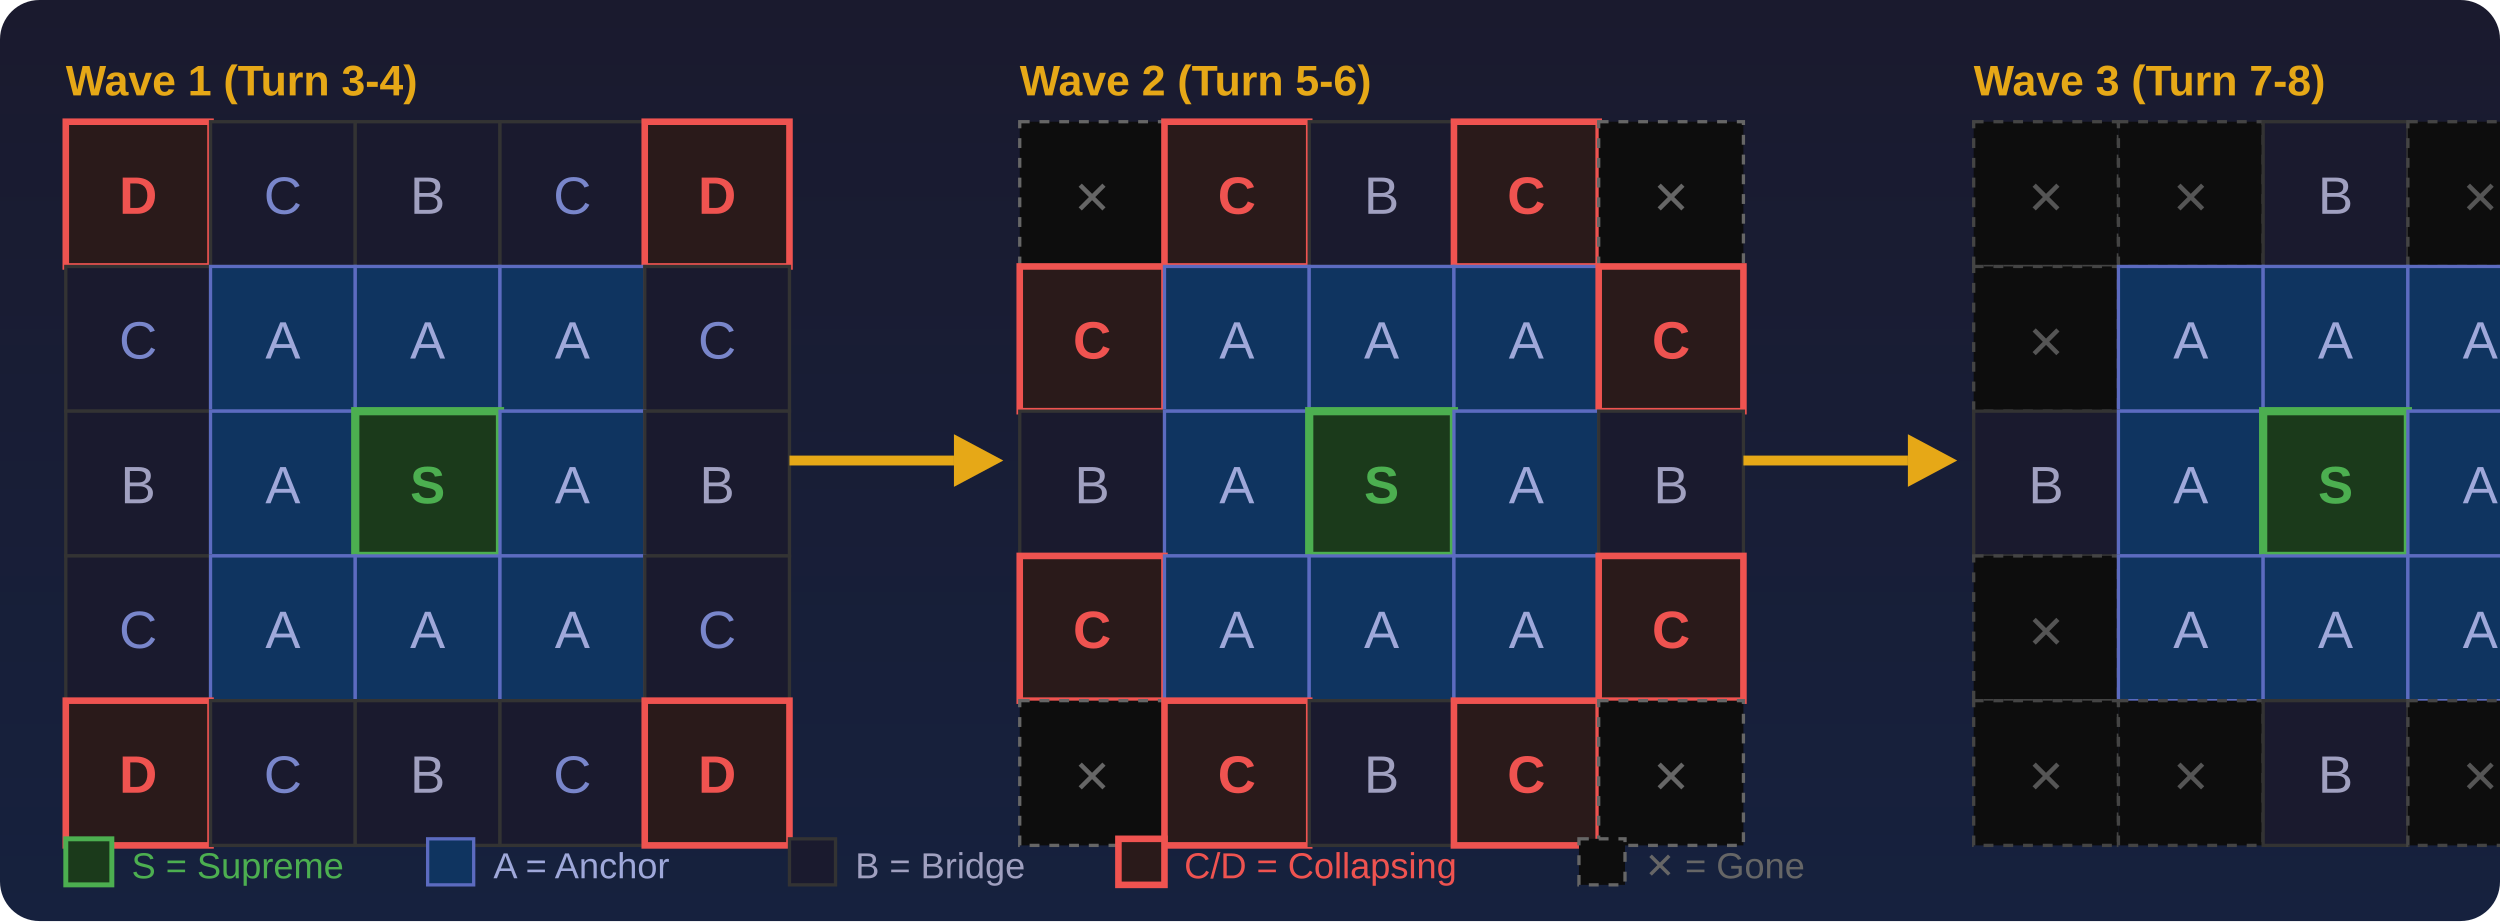
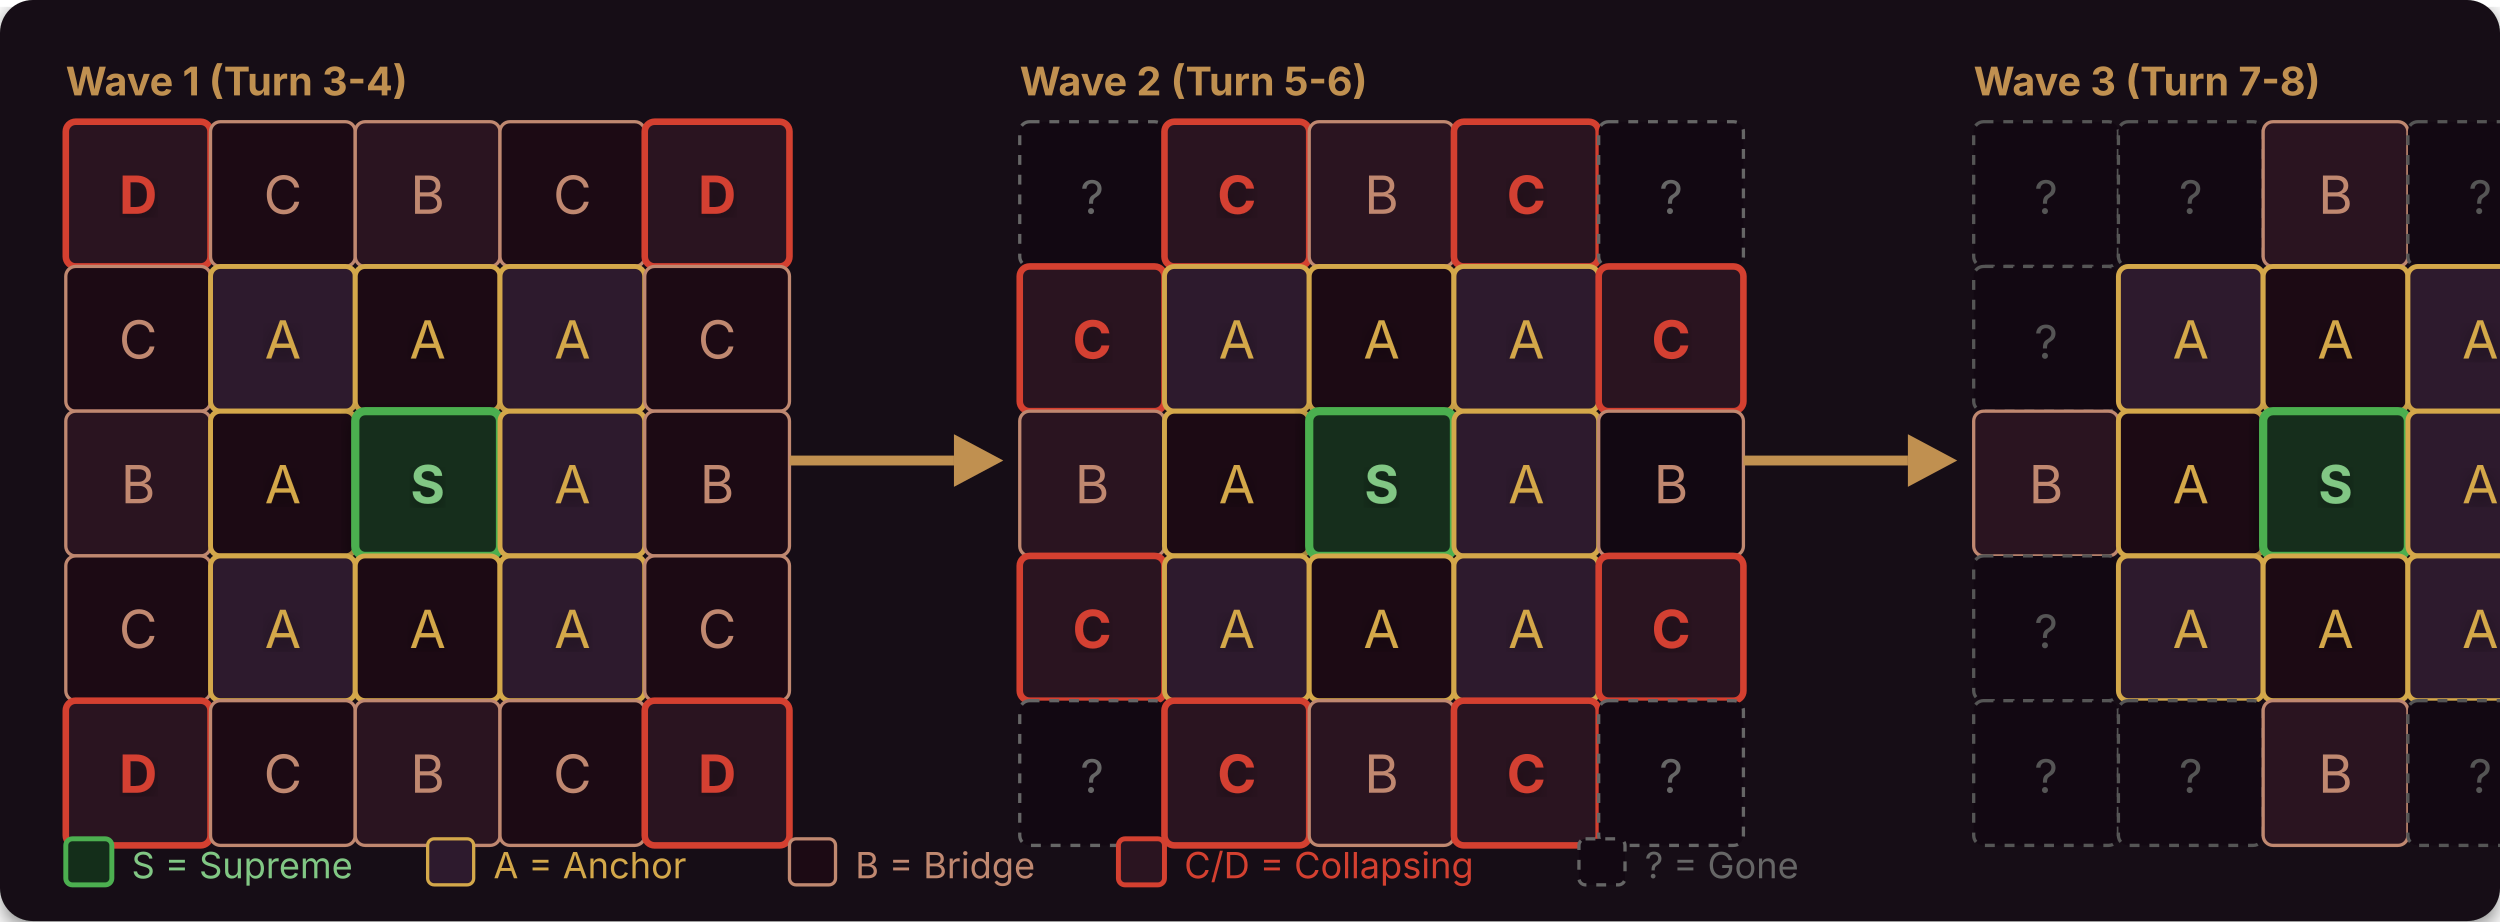
- <svg xmlns="http://www.w3.org/2000/svg" viewBox="0 0 760 280" font-family="'Segoe UI',Arial,sans-serif">
+ <svg xmlns="http://www.w3.org/2000/svg" viewBox="0 0 760 280" font-family="'Segoe UI','Inter',sans-serif">
  <defs>
-     <linearGradient id="bg" x1="0" y1="0" x2="0" y2="1">
-       <stop offset="0%" stop-color="#1a1a2e" />
-       <stop offset="100%" stop-color="#16213e" />
-     </linearGradient>
+     <filter id="s">
+       <feDropShadow dx="0" dy="2" stdDeviation="3" flood-color="#000" flood-opacity="0.5" />
+     </filter>
+     <filter id="g">
+       <feDropShadow dx="0" dy="2" stdDeviation="4" flood-color="#000" flood-opacity="0.6" />
+     </filter>
  </defs>
-   <rect width="760" height="280" rx="12" fill="url(#bg)" />
+   <rect width="760" height="280" rx="10" fill="#120812" filter="url(#g)" />
  <g transform="translate(20,15)">
-     <text x="0" y="14" fill="#e6a817" font-size="13" font-weight="bold">Wave 1 (Turn 3-4)</text>
+     <text x="0" y="14" fill="#C09050" font-size="12" font-weight="bold">Wave 1 (Turn 3-4)</text>
    <g transform="translate(0,22)">
-       <rect x="0" y="0" width="44" height="44" fill="#2a1a1a" stroke="#ef5350" stroke-width="2" />
-       <text x="22" y="28" text-anchor="middle" fill="#ef5350" font-size="16" font-weight="bold">D</text>
-       <rect x="44" y="0" width="44" height="44" fill="#1a1a2e" stroke="#333" stroke-width="1" />
-       <text x="66" y="28" text-anchor="middle" fill="#7986cb" font-size="16">C</text>
-       <rect x="88" y="0" width="44" height="44" fill="#1a1a2e" stroke="#333" stroke-width="1" />
-       <text x="110" y="28" text-anchor="middle" fill="#a0a0c0" font-size="16">B</text>
-       <rect x="132" y="0" width="44" height="44" fill="#1a1a2e" stroke="#333" stroke-width="1" />
-       <text x="154" y="28" text-anchor="middle" fill="#7986cb" font-size="16">C</text>
-       <rect x="176" y="0" width="44" height="44" fill="#2a1a1a" stroke="#ef5350" stroke-width="2" />
-       <text x="198" y="28" text-anchor="middle" fill="#ef5350" font-size="16" font-weight="bold">D</text>
-       <rect x="0" y="44" width="44" height="44" fill="#1a1a2e" stroke="#333" stroke-width="1" />
-       <text x="22" y="72" text-anchor="middle" fill="#7986cb" font-size="16">C</text>
-       <rect x="44" y="44" width="44" height="44" fill="#0f3460" stroke="#5c6bc0" stroke-width="1" />
-       <text x="66" y="72" text-anchor="middle" fill="#9fa8da" font-size="16">A</text>
-       <rect x="88" y="44" width="44" height="44" fill="#0f3460" stroke="#5c6bc0" stroke-width="1" />
-       <text x="110" y="72" text-anchor="middle" fill="#9fa8da" font-size="16">A</text>
-       <rect x="132" y="44" width="44" height="44" fill="#0f3460" stroke="#5c6bc0" stroke-width="1" />
-       <text x="154" y="72" text-anchor="middle" fill="#9fa8da" font-size="16">A</text>
-       <rect x="176" y="44" width="44" height="44" fill="#1a1a2e" stroke="#333" stroke-width="1" />
-       <text x="198" y="72" text-anchor="middle" fill="#7986cb" font-size="16">C</text>
-       <rect x="0" y="88" width="44" height="44" fill="#1a1a2e" stroke="#333" stroke-width="1" />
-       <text x="22" y="116" text-anchor="middle" fill="#a0a0c0" font-size="16">B</text>
-       <rect x="44" y="88" width="44" height="44" fill="#0f3460" stroke="#5c6bc0" stroke-width="1" />
-       <text x="66" y="116" text-anchor="middle" fill="#9fa8da" font-size="16">A</text>
-       <rect x="88" y="88" width="44" height="44" fill="#1b3a1b" stroke="#4caf50" stroke-width="2.5" />
-       <text x="110" y="116" text-anchor="middle" fill="#4caf50" font-size="16" font-weight="bold">S</text>
-       <rect x="132" y="88" width="44" height="44" fill="#0f3460" stroke="#5c6bc0" stroke-width="1" />
-       <text x="154" y="116" text-anchor="middle" fill="#9fa8da" font-size="16">A</text>
-       <rect x="176" y="88" width="44" height="44" fill="#1a1a2e" stroke="#333" stroke-width="1" />
-       <text x="198" y="116" text-anchor="middle" fill="#a0a0c0" font-size="16">B</text>
-       <rect x="0" y="132" width="44" height="44" fill="#1a1a2e" stroke="#333" stroke-width="1" />
-       <text x="22" y="160" text-anchor="middle" fill="#7986cb" font-size="16">C</text>
-       <rect x="44" y="132" width="44" height="44" fill="#0f3460" stroke="#5c6bc0" stroke-width="1" />
-       <text x="66" y="160" text-anchor="middle" fill="#9fa8da" font-size="16">A</text>
-       <rect x="88" y="132" width="44" height="44" fill="#0f3460" stroke="#5c6bc0" stroke-width="1" />
-       <text x="110" y="160" text-anchor="middle" fill="#9fa8da" font-size="16">A</text>
-       <rect x="132" y="132" width="44" height="44" fill="#0f3460" stroke="#5c6bc0" stroke-width="1" />
-       <text x="154" y="160" text-anchor="middle" fill="#9fa8da" font-size="16">A</text>
-       <rect x="176" y="132" width="44" height="44" fill="#1a1a2e" stroke="#333" stroke-width="1" />
-       <text x="198" y="160" text-anchor="middle" fill="#7986cb" font-size="16">C</text>
-       <rect x="0" y="176" width="44" height="44" fill="#2a1a1a" stroke="#ef5350" stroke-width="2" />
-       <text x="22" y="204" text-anchor="middle" fill="#ef5350" font-size="16" font-weight="bold">D</text>
-       <rect x="44" y="176" width="44" height="44" fill="#1a1a2e" stroke="#333" stroke-width="1" />
-       <text x="66" y="204" text-anchor="middle" fill="#7986cb" font-size="16">C</text>
-       <rect x="88" y="176" width="44" height="44" fill="#1a1a2e" stroke="#333" stroke-width="1" />
-       <text x="110" y="204" text-anchor="middle" fill="#a0a0c0" font-size="16">B</text>
-       <rect x="132" y="176" width="44" height="44" fill="#1a1a2e" stroke="#333" stroke-width="1" />
-       <text x="154" y="204" text-anchor="middle" fill="#7986cb" font-size="16">C</text>
-       <rect x="176" y="176" width="44" height="44" fill="#2a1a1a" stroke="#ef5350" stroke-width="2" />
-       <text x="198" y="204" text-anchor="middle" fill="#ef5350" font-size="16" font-weight="bold">D</text>
+       <rect x="0" y="0" width="44" height="44" fill="#2A1420" stroke="#D44030" stroke-width="2" rx="3" />
+       <text x="22" y="28" text-anchor="middle" fill="#D44030" font-size="16" font-weight="bold" filter="url(#s)">D</text>
+       <rect x="44" y="0" width="44" height="44" fill="#1C0A14" stroke="#C08870" stroke-width="1" rx="3" />
+       <text x="66" y="28" text-anchor="middle" fill="#C08870" font-size="16">C</text>
+       <rect x="88" y="0" width="44" height="44" fill="#2A1420" stroke="#C08870" stroke-width="1" rx="3" />
+       <text x="110" y="28" text-anchor="middle" fill="#C08870" font-size="16">B</text>
+       <rect x="132" y="0" width="44" height="44" fill="#1C0A14" stroke="#C08870" stroke-width="1" rx="3" />
+       <text x="154" y="28" text-anchor="middle" fill="#C08870" font-size="16">C</text>
+       <rect x="176" y="0" width="44" height="44" fill="#2A1420" stroke="#D44030" stroke-width="2" rx="3" />
+       <text x="198" y="28" text-anchor="middle" fill="#D44030" font-size="16" font-weight="bold" filter="url(#s)">D</text>
+       <rect x="0" y="44" width="44" height="44" fill="#1C0A14" stroke="#C08870" stroke-width="1" rx="3" />
+       <text x="22" y="72" text-anchor="middle" fill="#C08870" font-size="16">C</text>
+       <rect x="44" y="44" width="44" height="44" fill="#2D1A2D" stroke="#D4A84A" stroke-width="1.5" rx="3" />
+       <text x="66" y="72" text-anchor="middle" fill="#D4A84A" font-size="16" filter="url(#s)">A</text>
+       <rect x="88" y="44" width="44" height="44" fill="#1C0A14" stroke="#D4A84A" stroke-width="1.5" rx="3" />
+       <text x="110" y="72" text-anchor="middle" fill="#D4A84A" font-size="16" filter="url(#s)">A</text>
+       <rect x="132" y="44" width="44" height="44" fill="#2D1A2D" stroke="#D4A84A" stroke-width="1.5" rx="3" />
+       <text x="154" y="72" text-anchor="middle" fill="#D4A84A" font-size="16" filter="url(#s)">A</text>
+       <rect x="176" y="44" width="44" height="44" fill="#1C0A14" stroke="#C08870" stroke-width="1" rx="3" />
+       <text x="198" y="72" text-anchor="middle" fill="#C08870" font-size="16">C</text>
+       <rect x="0" y="88" width="44" height="44" fill="#2A1420" stroke="#C08870" stroke-width="1" rx="3" />
+       <text x="22" y="116" text-anchor="middle" fill="#C08870" font-size="16">B</text>
+       <rect x="44" y="88" width="44" height="44" fill="#1C0A14" stroke="#D4A84A" stroke-width="1.5" rx="3" />
+       <text x="66" y="116" text-anchor="middle" fill="#D4A84A" font-size="16" filter="url(#s)">A</text>
+       <rect x="88" y="88" width="44" height="44" fill="#142E1A" stroke="#4CAF50" stroke-width="2.5" rx="3" filter="url(#s)" />
+       <text x="110" y="116" text-anchor="middle" fill="#81C784" font-size="16" font-weight="bold" filter="url(#s)">S</text>
+       <rect x="132" y="88" width="44" height="44" fill="#2D1A2D" stroke="#D4A84A" stroke-width="1.5" rx="3" />
+       <text x="154" y="116" text-anchor="middle" fill="#D4A84A" font-size="16" filter="url(#s)">A</text>
+       <rect x="176" y="88" width="44" height="44" fill="#1C0A14" stroke="#C08870" stroke-width="1" rx="3" />
+       <text x="198" y="116" text-anchor="middle" fill="#C08870" font-size="16">B</text>
+       <rect x="0" y="132" width="44" height="44" fill="#1C0A14" stroke="#C08870" stroke-width="1" rx="3" />
+       <text x="22" y="160" text-anchor="middle" fill="#C08870" font-size="16">C</text>
+       <rect x="44" y="132" width="44" height="44" fill="#2D1A2D" stroke="#D4A84A" stroke-width="1.5" rx="3" />
+       <text x="66" y="160" text-anchor="middle" fill="#D4A84A" font-size="16" filter="url(#s)">A</text>
+       <rect x="88" y="132" width="44" height="44" fill="#1C0A14" stroke="#D4A84A" stroke-width="1.5" rx="3" />
+       <text x="110" y="160" text-anchor="middle" fill="#D4A84A" font-size="16" filter="url(#s)">A</text>
+       <rect x="132" y="132" width="44" height="44" fill="#2D1A2D" stroke="#D4A84A" stroke-width="1.5" rx="3" />
+       <text x="154" y="160" text-anchor="middle" fill="#D4A84A" font-size="16" filter="url(#s)">A</text>
+       <rect x="176" y="132" width="44" height="44" fill="#1C0A14" stroke="#C08870" stroke-width="1" rx="3" />
+       <text x="198" y="160" text-anchor="middle" fill="#C08870" font-size="16">C</text>
+       <rect x="0" y="176" width="44" height="44" fill="#2A1420" stroke="#D44030" stroke-width="2" rx="3" />
+       <text x="22" y="204" text-anchor="middle" fill="#D44030" font-size="16" font-weight="bold" filter="url(#s)">D</text>
+       <rect x="44" y="176" width="44" height="44" fill="#1C0A14" stroke="#C08870" stroke-width="1" rx="3" />
+       <text x="66" y="204" text-anchor="middle" fill="#C08870" font-size="16">C</text>
+       <rect x="88" y="176" width="44" height="44" fill="#2A1420" stroke="#C08870" stroke-width="1" rx="3" />
+       <text x="110" y="204" text-anchor="middle" fill="#C08870" font-size="16">B</text>
+       <rect x="132" y="176" width="44" height="44" fill="#1C0A14" stroke="#C08870" stroke-width="1" rx="3" />
+       <text x="154" y="204" text-anchor="middle" fill="#C08870" font-size="16">C</text>
+       <rect x="176" y="176" width="44" height="44" fill="#2A1420" stroke="#D44030" stroke-width="2" rx="3" />
+       <text x="198" y="204" text-anchor="middle" fill="#D44030" font-size="16" font-weight="bold" filter="url(#s)">D</text>
    </g>
  </g>
  <g transform="translate(240,110)">
-     <line x1="0" y1="30" x2="50" y2="30" stroke="#e6a817" stroke-width="3" />
-     <polygon points="50,22 65,30 50,38" fill="#e6a817" />
+     <line x1="0" y1="30" x2="50" y2="30" stroke="#C09050" stroke-width="3" />
+     <polygon points="50,22 65,30 50,38" fill="#C09050" />
  </g>
  <g transform="translate(310,15)">
-     <text x="0" y="14" fill="#e6a817" font-size="13" font-weight="bold">Wave 2 (Turn 5-6)</text>
+     <text x="0" y="14" fill="#C09050" font-size="12" font-weight="bold">Wave 2 (Turn 5-6)</text>
    <g transform="translate(0,22)">
-       <rect x="0" y="0" width="44" height="44" fill="#0d0d0d" stroke="#666" stroke-width="1" stroke-dasharray="3,3" />
-       <text x="22" y="28" text-anchor="middle" fill="#666" font-size="14">✕</text>
-       <rect x="44" y="0" width="44" height="44" fill="#2a1a1a" stroke="#ef5350" stroke-width="2" />
-       <text x="66" y="28" text-anchor="middle" fill="#ef5350" font-size="16" font-weight="bold">C</text>
-       <rect x="88" y="0" width="44" height="44" fill="#1a1a2e" stroke="#333" stroke-width="1" />
-       <text x="110" y="28" text-anchor="middle" fill="#a0a0c0" font-size="16">B</text>
-       <rect x="132" y="0" width="44" height="44" fill="#2a1a1a" stroke="#ef5350" stroke-width="2" />
-       <text x="154" y="28" text-anchor="middle" fill="#ef5350" font-size="16" font-weight="bold">C</text>
-       <rect x="176" y="0" width="44" height="44" fill="#0d0d0d" stroke="#666" stroke-width="1" stroke-dasharray="3,3" />
-       <text x="198" y="28" text-anchor="middle" fill="#666" font-size="14">✕</text>
-       <rect x="0" y="44" width="44" height="44" fill="#2a1a1a" stroke="#ef5350" stroke-width="2" />
-       <text x="22" y="72" text-anchor="middle" fill="#ef5350" font-size="16" font-weight="bold">C</text>
-       <rect x="44" y="44" width="44" height="44" fill="#0f3460" stroke="#5c6bc0" stroke-width="1" />
-       <text x="66" y="72" text-anchor="middle" fill="#9fa8da" font-size="16">A</text>
-       <rect x="88" y="44" width="44" height="44" fill="#0f3460" stroke="#5c6bc0" stroke-width="1" />
-       <text x="110" y="72" text-anchor="middle" fill="#9fa8da" font-size="16">A</text>
-       <rect x="132" y="44" width="44" height="44" fill="#0f3460" stroke="#5c6bc0" stroke-width="1" />
-       <text x="154" y="72" text-anchor="middle" fill="#9fa8da" font-size="16">A</text>
-       <rect x="176" y="44" width="44" height="44" fill="#2a1a1a" stroke="#ef5350" stroke-width="2" />
-       <text x="198" y="72" text-anchor="middle" fill="#ef5350" font-size="16" font-weight="bold">C</text>
-       <rect x="0" y="88" width="44" height="44" fill="#1a1a2e" stroke="#333" stroke-width="1" />
-       <text x="22" y="116" text-anchor="middle" fill="#a0a0c0" font-size="16">B</text>
-       <rect x="44" y="88" width="44" height="44" fill="#0f3460" stroke="#5c6bc0" stroke-width="1" />
-       <text x="66" y="116" text-anchor="middle" fill="#9fa8da" font-size="16">A</text>
-       <rect x="88" y="88" width="44" height="44" fill="#1b3a1b" stroke="#4caf50" stroke-width="2.5" />
-       <text x="110" y="116" text-anchor="middle" fill="#4caf50" font-size="16" font-weight="bold">S</text>
-       <rect x="132" y="88" width="44" height="44" fill="#0f3460" stroke="#5c6bc0" stroke-width="1" />
-       <text x="154" y="116" text-anchor="middle" fill="#9fa8da" font-size="16">A</text>
-       <rect x="176" y="88" width="44" height="44" fill="#1a1a2e" stroke="#333" stroke-width="1" />
-       <text x="198" y="116" text-anchor="middle" fill="#a0a0c0" font-size="16">B</text>
-       <rect x="0" y="132" width="44" height="44" fill="#2a1a1a" stroke="#ef5350" stroke-width="2" />
-       <text x="22" y="160" text-anchor="middle" fill="#ef5350" font-size="16" font-weight="bold">C</text>
-       <rect x="44" y="132" width="44" height="44" fill="#0f3460" stroke="#5c6bc0" stroke-width="1" />
-       <text x="66" y="160" text-anchor="middle" fill="#9fa8da" font-size="16">A</text>
-       <rect x="88" y="132" width="44" height="44" fill="#0f3460" stroke="#5c6bc0" stroke-width="1" />
-       <text x="110" y="160" text-anchor="middle" fill="#9fa8da" font-size="16">A</text>
-       <rect x="132" y="132" width="44" height="44" fill="#0f3460" stroke="#5c6bc0" stroke-width="1" />
-       <text x="154" y="160" text-anchor="middle" fill="#9fa8da" font-size="16">A</text>
-       <rect x="176" y="132" width="44" height="44" fill="#2a1a1a" stroke="#ef5350" stroke-width="2" />
-       <text x="198" y="160" text-anchor="middle" fill="#ef5350" font-size="16" font-weight="bold">C</text>
-       <rect x="0" y="176" width="44" height="44" fill="#0d0d0d" stroke="#666" stroke-width="1" stroke-dasharray="3,3" />
-       <text x="22" y="204" text-anchor="middle" fill="#666" font-size="14">✕</text>
-       <rect x="44" y="176" width="44" height="44" fill="#2a1a1a" stroke="#ef5350" stroke-width="2" />
-       <text x="66" y="204" text-anchor="middle" fill="#ef5350" font-size="16" font-weight="bold">C</text>
-       <rect x="88" y="176" width="44" height="44" fill="#1a1a2e" stroke="#333" stroke-width="1" />
-       <text x="110" y="204" text-anchor="middle" fill="#a0a0c0" font-size="16">B</text>
-       <rect x="132" y="176" width="44" height="44" fill="#2a1a1a" stroke="#ef5350" stroke-width="2" />
-       <text x="154" y="204" text-anchor="middle" fill="#ef5350" font-size="16" font-weight="bold">C</text>
-       <rect x="176" y="176" width="44" height="44" fill="#0d0d0d" stroke="#666" stroke-width="1" stroke-dasharray="3,3" />
-       <text x="198" y="204" text-anchor="middle" fill="#666" font-size="14">✕</text>
+       <rect x="0" y="0" width="44" height="44" fill="#120812" stroke="#666" stroke-width="1" stroke-dasharray="3,3" rx="3" />
+       <text x="22" y="28" text-anchor="middle" fill="#666" font-size="14">?</text>
+       <rect x="44" y="0" width="44" height="44" fill="#2A1420" stroke="#D44030" stroke-width="2" rx="3" />
+       <text x="66" y="28" text-anchor="middle" fill="#D44030" font-size="16" font-weight="bold" filter="url(#s)">C</text>
+       <rect x="88" y="0" width="44" height="44" fill="#2A1420" stroke="#C08870" stroke-width="1" rx="3" />
+       <text x="110" y="28" text-anchor="middle" fill="#C08870" font-size="16">B</text>
+       <rect x="132" y="0" width="44" height="44" fill="#2A1420" stroke="#D44030" stroke-width="2" rx="3" />
+       <text x="154" y="28" text-anchor="middle" fill="#D44030" font-size="16" font-weight="bold" filter="url(#s)">C</text>
+       <rect x="176" y="0" width="44" height="44" fill="#120812" stroke="#666" stroke-width="1" stroke-dasharray="3,3" rx="3" />
+       <text x="198" y="28" text-anchor="middle" fill="#666" font-size="14">?</text>
+       <rect x="0" y="44" width="44" height="44" fill="#2A1420" stroke="#D44030" stroke-width="2" rx="3" />
+       <text x="22" y="72" text-anchor="middle" fill="#D44030" font-size="16" font-weight="bold" filter="url(#s)">C</text>
+       <rect x="44" y="44" width="44" height="44" fill="#2D1A2D" stroke="#D4A84A" stroke-width="1.5" rx="3" />
+       <text x="66" y="72" text-anchor="middle" fill="#D4A84A" font-size="16" filter="url(#s)">A</text>
+       <rect x="88" y="44" width="44" height="44" fill="#1C0A14" stroke="#D4A84A" stroke-width="1.5" rx="3" />
+       <text x="110" y="72" text-anchor="middle" fill="#D4A84A" font-size="16" filter="url(#s)">A</text>
+       <rect x="132" y="44" width="44" height="44" fill="#2D1A2D" stroke="#D4A84A" stroke-width="1.5" rx="3" />
+       <text x="154" y="72" text-anchor="middle" fill="#D4A84A" font-size="16" filter="url(#s)">A</text>
+       <rect x="176" y="44" width="44" height="44" fill="#2A1420" stroke="#D44030" stroke-width="2" rx="3" />
+       <text x="198" y="72" text-anchor="middle" fill="#D44030" font-size="16" font-weight="bold" filter="url(#s)">C</text>
+       <rect x="0" y="88" width="44" height="44" fill="#2A1420" stroke="#C08870" stroke-width="1" rx="3" />
+       <text x="22" y="116" text-anchor="middle" fill="#C08870" font-size="16">B</text>
+       <rect x="44" y="88" width="44" height="44" fill="#1C0A14" stroke="#D4A84A" stroke-width="1.5" rx="3" />
+       <text x="66" y="116" text-anchor="middle" fill="#D4A84A" font-size="16" filter="url(#s)">A</text>
+       <rect x="88" y="88" width="44" height="44" fill="#142E1A" stroke="#4CAF50" stroke-width="2.5" rx="3" filter="url(#s)" />
+       <text x="110" y="116" text-anchor="middle" fill="#81C784" font-size="16" font-weight="bold" filter="url(#s)">S</text>
+       <rect x="132" y="88" width="44" height="44" fill="#2D1A2D" stroke="#D4A84A" stroke-width="1.5" rx="3" />
+       <text x="154" y="116" text-anchor="middle" fill="#D4A84A" font-size="16" filter="url(#s)">A</text>
+       <rect x="176" y="88" width="44" height="44" fill="#120812" stroke="#C08870" stroke-width="1" rx="3" />
+       <text x="198" y="116" text-anchor="middle" fill="#C08870" font-size="16">B</text>
+       <rect x="0" y="132" width="44" height="44" fill="#2A1420" stroke="#D44030" stroke-width="2" rx="3" />
+       <text x="22" y="160" text-anchor="middle" fill="#D44030" font-size="16" font-weight="bold" filter="url(#s)">C</text>
+       <rect x="44" y="132" width="44" height="44" fill="#2D1A2D" stroke="#D4A84A" stroke-width="1.5" rx="3" />
+       <text x="66" y="160" text-anchor="middle" fill="#D4A84A" font-size="16" filter="url(#s)">A</text>
+       <rect x="88" y="132" width="44" height="44" fill="#1C0A14" stroke="#D4A84A" stroke-width="1.5" rx="3" />
+       <text x="110" y="160" text-anchor="middle" fill="#D4A84A" font-size="16" filter="url(#s)">A</text>
+       <rect x="132" y="132" width="44" height="44" fill="#2D1A2D" stroke="#D4A84A" stroke-width="1.5" rx="3" />
+       <text x="154" y="160" text-anchor="middle" fill="#D4A84A" font-size="16" filter="url(#s)">A</text>
+       <rect x="176" y="132" width="44" height="44" fill="#2A1420" stroke="#D44030" stroke-width="2" rx="3" />
+       <text x="198" y="160" text-anchor="middle" fill="#D44030" font-size="16" font-weight="bold" filter="url(#s)">C</text>
+       <rect x="0" y="176" width="44" height="44" fill="#120812" stroke="#666" stroke-width="1" stroke-dasharray="3,3" rx="3" />
+       <text x="22" y="204" text-anchor="middle" fill="#666" font-size="14">?</text>
+       <rect x="44" y="176" width="44" height="44" fill="#2A1420" stroke="#D44030" stroke-width="2" rx="3" />
+       <text x="66" y="204" text-anchor="middle" fill="#D44030" font-size="16" font-weight="bold" filter="url(#s)">C</text>
+       <rect x="88" y="176" width="44" height="44" fill="#2A1420" stroke="#C08870" stroke-width="1" rx="3" />
+       <text x="110" y="204" text-anchor="middle" fill="#C08870" font-size="16">B</text>
+       <rect x="132" y="176" width="44" height="44" fill="#2A1420" stroke="#D44030" stroke-width="2" rx="3" />
+       <text x="154" y="204" text-anchor="middle" fill="#D44030" font-size="16" font-weight="bold" filter="url(#s)">C</text>
+       <rect x="176" y="176" width="44" height="44" fill="#120812" stroke="#666" stroke-width="1" stroke-dasharray="3,3" rx="3" />
+       <text x="198" y="204" text-anchor="middle" fill="#666" font-size="14">?</text>
    </g>
  </g>
  <g transform="translate(530,110)">
-     <line x1="0" y1="30" x2="50" y2="30" stroke="#e6a817" stroke-width="3" />
-     <polygon points="50,22 65,30 50,38" fill="#e6a817" />
+     <line x1="0" y1="30" x2="50" y2="30" stroke="#C09050" stroke-width="3" />
+     <polygon points="50,22 65,30 50,38" fill="#C09050" />
  </g>
  <g transform="translate(600,15)">
-     <text x="0" y="14" fill="#e6a817" font-size="13" font-weight="bold">Wave 3 (Turn 7-8)</text>
+     <text x="0" y="14" fill="#C09050" font-size="12" font-weight="bold">Wave 3 (Turn 7-8)</text>
    <g transform="translate(0,22)">
-       <rect x="0" y="0" width="44" height="44" fill="#0d0d0d" stroke="#444" stroke-width="1" stroke-dasharray="3,3" />
-       <text x="22" y="28" text-anchor="middle" fill="#555" font-size="14">✕</text>
-       <rect x="44" y="0" width="44" height="44" fill="#0d0d0d" stroke="#444" stroke-width="1" stroke-dasharray="3,3" />
-       <text x="66" y="28" text-anchor="middle" fill="#555" font-size="14">✕</text>
-       <rect x="88" y="0" width="44" height="44" fill="#1a1a2e" stroke="#333" stroke-width="1" />
-       <text x="110" y="28" text-anchor="middle" fill="#a0a0c0" font-size="16">B</text>
-       <rect x="132" y="0" width="44" height="44" fill="#0d0d0d" stroke="#444" stroke-width="1" stroke-dasharray="3,3" />
-       <text x="154" y="28" text-anchor="middle" fill="#555" font-size="14">✕</text>
-       <rect x="176" y="0" width="44" height="44" fill="#0d0d0d" stroke="#444" stroke-width="1" stroke-dasharray="3,3" />
-       <text x="198" y="28" text-anchor="middle" fill="#555" font-size="14">✕</text>
-       <rect x="0" y="44" width="44" height="44" fill="#0d0d0d" stroke="#444" stroke-width="1" stroke-dasharray="3,3" />
-       <text x="22" y="72" text-anchor="middle" fill="#555" font-size="14">✕</text>
-       <rect x="44" y="44" width="44" height="44" fill="#0f3460" stroke="#5c6bc0" stroke-width="1" />
-       <text x="66" y="72" text-anchor="middle" fill="#9fa8da" font-size="16">A</text>
-       <rect x="88" y="44" width="44" height="44" fill="#0f3460" stroke="#5c6bc0" stroke-width="1" />
-       <text x="110" y="72" text-anchor="middle" fill="#9fa8da" font-size="16">A</text>
-       <rect x="132" y="44" width="44" height="44" fill="#0f3460" stroke="#5c6bc0" stroke-width="1" />
-       <text x="154" y="72" text-anchor="middle" fill="#9fa8da" font-size="16">A</text>
-       <rect x="176" y="44" width="44" height="44" fill="#0d0d0d" stroke="#444" stroke-width="1" stroke-dasharray="3,3" />
-       <text x="198" y="72" text-anchor="middle" fill="#555" font-size="14">✕</text>
-       <rect x="0" y="88" width="44" height="44" fill="#1a1a2e" stroke="#333" stroke-width="1" />
-       <text x="22" y="116" text-anchor="middle" fill="#a0a0c0" font-size="16">B</text>
-       <rect x="44" y="88" width="44" height="44" fill="#0f3460" stroke="#5c6bc0" stroke-width="1" />
-       <text x="66" y="116" text-anchor="middle" fill="#9fa8da" font-size="16">A</text>
-       <rect x="88" y="88" width="44" height="44" fill="#1b3a1b" stroke="#4caf50" stroke-width="2.5" />
-       <text x="110" y="116" text-anchor="middle" fill="#4caf50" font-size="16" font-weight="bold">S</text>
-       <rect x="132" y="88" width="44" height="44" fill="#0f3460" stroke="#5c6bc0" stroke-width="1" />
-       <text x="154" y="116" text-anchor="middle" fill="#9fa8da" font-size="16">A</text>
-       <rect x="176" y="88" width="44" height="44" fill="#1a1a2e" stroke="#333" stroke-width="1" />
-       <text x="198" y="116" text-anchor="middle" fill="#a0a0c0" font-size="16">B</text>
-       <rect x="0" y="132" width="44" height="44" fill="#0d0d0d" stroke="#444" stroke-width="1" stroke-dasharray="3,3" />
-       <text x="22" y="160" text-anchor="middle" fill="#555" font-size="14">✕</text>
-       <rect x="44" y="132" width="44" height="44" fill="#0f3460" stroke="#5c6bc0" stroke-width="1" />
-       <text x="66" y="160" text-anchor="middle" fill="#9fa8da" font-size="16">A</text>
-       <rect x="88" y="132" width="44" height="44" fill="#0f3460" stroke="#5c6bc0" stroke-width="1" />
-       <text x="110" y="160" text-anchor="middle" fill="#9fa8da" font-size="16">A</text>
-       <rect x="132" y="132" width="44" height="44" fill="#0f3460" stroke="#5c6bc0" stroke-width="1" />
-       <text x="154" y="160" text-anchor="middle" fill="#9fa8da" font-size="16">A</text>
-       <rect x="176" y="132" width="44" height="44" fill="#0d0d0d" stroke="#444" stroke-width="1" stroke-dasharray="3,3" />
-       <text x="198" y="160" text-anchor="middle" fill="#555" font-size="14">✕</text>
-       <rect x="0" y="176" width="44" height="44" fill="#0d0d0d" stroke="#444" stroke-width="1" stroke-dasharray="3,3" />
-       <text x="22" y="204" text-anchor="middle" fill="#555" font-size="14">✕</text>
-       <rect x="44" y="176" width="44" height="44" fill="#0d0d0d" stroke="#444" stroke-width="1" stroke-dasharray="3,3" />
-       <text x="66" y="204" text-anchor="middle" fill="#555" font-size="14">✕</text>
-       <rect x="88" y="176" width="44" height="44" fill="#1a1a2e" stroke="#333" stroke-width="1" />
-       <text x="110" y="204" text-anchor="middle" fill="#a0a0c0" font-size="16">B</text>
-       <rect x="132" y="176" width="44" height="44" fill="#0d0d0d" stroke="#444" stroke-width="1" stroke-dasharray="3,3" />
-       <text x="154" y="204" text-anchor="middle" fill="#555" font-size="14">✕</text>
-       <rect x="176" y="176" width="44" height="44" fill="#0d0d0d" stroke="#444" stroke-width="1" stroke-dasharray="3,3" />
-       <text x="198" y="204" text-anchor="middle" fill="#555" font-size="14">✕</text>
+       <rect x="0" y="0" width="44" height="44" fill="#120812" stroke="#555" stroke-width="1" stroke-dasharray="3,3" rx="3" />
+       <text x="22" y="28" text-anchor="middle" fill="#555" font-size="14">?</text>
+       <rect x="44" y="0" width="44" height="44" fill="#120812" stroke="#555" stroke-width="1" stroke-dasharray="3,3" rx="3" />
+       <text x="66" y="28" text-anchor="middle" fill="#555" font-size="14">?</text>
+       <rect x="88" y="0" width="44" height="44" fill="#2A1420" stroke="#C08870" stroke-width="1" rx="3" />
+       <text x="110" y="28" text-anchor="middle" fill="#C08870" font-size="16">B</text>
+       <rect x="132" y="0" width="44" height="44" fill="#120812" stroke="#555" stroke-width="1" stroke-dasharray="3,3" rx="3" />
+       <text x="154" y="28" text-anchor="middle" fill="#555" font-size="14">?</text>
+       <rect x="176" y="0" width="44" height="44" fill="#120812" stroke="#555" stroke-width="1" stroke-dasharray="3,3" rx="3" />
+       <text x="198" y="28" text-anchor="middle" fill="#555" font-size="14">?</text>
+       <rect x="0" y="44" width="44" height="44" fill="#120812" stroke="#555" stroke-width="1" stroke-dasharray="3,3" rx="3" />
+       <text x="22" y="72" text-anchor="middle" fill="#555" font-size="14">?</text>
+       <rect x="44" y="44" width="44" height="44" fill="#2D1A2D" stroke="#D4A84A" stroke-width="1.5" rx="3" />
+       <text x="66" y="72" text-anchor="middle" fill="#D4A84A" font-size="16" filter="url(#s)">A</text>
+       <rect x="88" y="44" width="44" height="44" fill="#1C0A14" stroke="#D4A84A" stroke-width="1.5" rx="3" />
+       <text x="110" y="72" text-anchor="middle" fill="#D4A84A" font-size="16" filter="url(#s)">A</text>
+       <rect x="132" y="44" width="44" height="44" fill="#2D1A2D" stroke="#D4A84A" stroke-width="1.5" rx="3" />
+       <text x="154" y="72" text-anchor="middle" fill="#D4A84A" font-size="16" filter="url(#s)">A</text>
+       <rect x="176" y="44" width="44" height="44" fill="#120812" stroke="#555" stroke-width="1" stroke-dasharray="3,3" rx="3" />
+       <text x="198" y="72" text-anchor="middle" fill="#555" font-size="14">?</text>
+       <rect x="0" y="88" width="44" height="44" fill="#2A1420" stroke="#C08870" stroke-width="1" rx="3" />
+       <text x="22" y="116" text-anchor="middle" fill="#C08870" font-size="16">B</text>
+       <rect x="44" y="88" width="44" height="44" fill="#1C0A14" stroke="#D4A84A" stroke-width="1.5" rx="3" />
+       <text x="66" y="116" text-anchor="middle" fill="#D4A84A" font-size="16" filter="url(#s)">A</text>
+       <rect x="88" y="88" width="44" height="44" fill="#142E1A" stroke="#4CAF50" stroke-width="2.5" rx="3" filter="url(#s)" />
+       <text x="110" y="116" text-anchor="middle" fill="#81C784" font-size="16" font-weight="bold" filter="url(#s)">S</text>
+       <rect x="132" y="88" width="44" height="44" fill="#2D1A2D" stroke="#D4A84A" stroke-width="1.5" rx="3" />
+       <text x="154" y="116" text-anchor="middle" fill="#D4A84A" font-size="16" filter="url(#s)">A</text>
+       <rect x="176" y="88" width="44" height="44" fill="#1C0A14" stroke="#C08870" stroke-width="1" rx="3" />
+       <text x="198" y="116" text-anchor="middle" fill="#C08870" font-size="16">B</text>
+       <rect x="0" y="132" width="44" height="44" fill="#120812" stroke="#555" stroke-width="1" stroke-dasharray="3,3" rx="3" />
+       <text x="22" y="160" text-anchor="middle" fill="#555" font-size="14">?</text>
+       <rect x="44" y="132" width="44" height="44" fill="#2D1A2D" stroke="#D4A84A" stroke-width="1.5" rx="3" />
+       <text x="66" y="160" text-anchor="middle" fill="#D4A84A" font-size="16" filter="url(#s)">A</text>
+       <rect x="88" y="132" width="44" height="44" fill="#1C0A14" stroke="#D4A84A" stroke-width="1.5" rx="3" />
+       <text x="110" y="160" text-anchor="middle" fill="#D4A84A" font-size="16" filter="url(#s)">A</text>
+       <rect x="132" y="132" width="44" height="44" fill="#2D1A2D" stroke="#D4A84A" stroke-width="1.5" rx="3" />
+       <text x="154" y="160" text-anchor="middle" fill="#D4A84A" font-size="16" filter="url(#s)">A</text>
+       <rect x="176" y="132" width="44" height="44" fill="#120812" stroke="#555" stroke-width="1" stroke-dasharray="3,3" rx="3" />
+       <text x="198" y="160" text-anchor="middle" fill="#555" font-size="14">?</text>
+       <rect x="0" y="176" width="44" height="44" fill="#120812" stroke="#555" stroke-width="1" stroke-dasharray="3,3" rx="3" />
+       <text x="22" y="204" text-anchor="middle" fill="#555" font-size="14">?</text>
+       <rect x="44" y="176" width="44" height="44" fill="#120812" stroke="#555" stroke-width="1" stroke-dasharray="3,3" rx="3" />
+       <text x="66" y="204" text-anchor="middle" fill="#555" font-size="14">?</text>
+       <rect x="88" y="176" width="44" height="44" fill="#2A1420" stroke="#C08870" stroke-width="1" rx="3" />
+       <text x="110" y="204" text-anchor="middle" fill="#C08870" font-size="16">B</text>
+       <rect x="132" y="176" width="44" height="44" fill="#120812" stroke="#555" stroke-width="1" stroke-dasharray="3,3" rx="3" />
+       <text x="154" y="204" text-anchor="middle" fill="#555" font-size="14">?</text>
+       <rect x="176" y="176" width="44" height="44" fill="#120812" stroke="#555" stroke-width="1" stroke-dasharray="3,3" rx="3" />
+       <text x="198" y="204" text-anchor="middle" fill="#555" font-size="14">?</text>
    </g>
  </g>
  <g transform="translate(20,255)">
-     <rect x="0" y="0" width="14" height="14" fill="#1b3a1b" stroke="#4caf50" stroke-width="1.5" />
-     <text x="20" y="12" fill="#4caf50" font-size="11">S = Supreme</text>
-     <rect x="110" y="0" width="14" height="14" fill="#0f3460" stroke="#5c6bc0" stroke-width="1" />
-     <text x="130" y="12" fill="#9fa8da" font-size="11">A = Anchor</text>
-     <rect x="220" y="0" width="14" height="14" fill="#1a1a2e" stroke="#333" stroke-width="1" />
-     <text x="240" y="12" fill="#a0a0c0" font-size="11">B = Bridge</text>
-     <rect x="320" y="0" width="14" height="14" fill="#2a1a1a" stroke="#ef5350" stroke-width="2" />
-     <text x="340" y="12" fill="#ef5350" font-size="11">C/D = Collapsing</text>
-     <rect x="460" y="0" width="14" height="14" fill="#0d0d0d" stroke="#666" stroke-width="1" stroke-dasharray="3,3" />
-     <text x="480" y="12" fill="#666" font-size="11">✕ = Gone</text>
+     <rect x="0" y="0" width="14" height="14" fill="#142E1A" stroke="#4CAF50" stroke-width="1.5" rx="2" />
+     <text x="20" y="12" fill="#81C784" font-size="11">S = Supreme</text>
+     <rect x="110" y="0" width="14" height="14" fill="#2D1A2D" stroke="#D4A84A" stroke-width="1" rx="2" />
+     <text x="130" y="12" fill="#D4A84A" font-size="11">A = Anchor</text>
+     <rect x="220" y="0" width="14" height="14" fill="#1C0A14" stroke="#C08870" stroke-width="1" rx="2" />
+     <text x="240" y="12" fill="#C08870" font-size="11">B = Bridge</text>
+     <rect x="320" y="0" width="14" height="14" fill="#2A1420" stroke="#D44030" stroke-width="1.5" rx="2" />
+     <text x="340" y="12" fill="#D44030" font-size="11">C/D = Collapsing</text>
+     <rect x="460" y="0" width="14" height="14" fill="#120812" stroke="#666" stroke-width="1" stroke-dasharray="3,3" rx="2" />
+     <text x="480" y="12" fill="#666" font-size="11">? = Gone</text>
  </g>
</svg>
